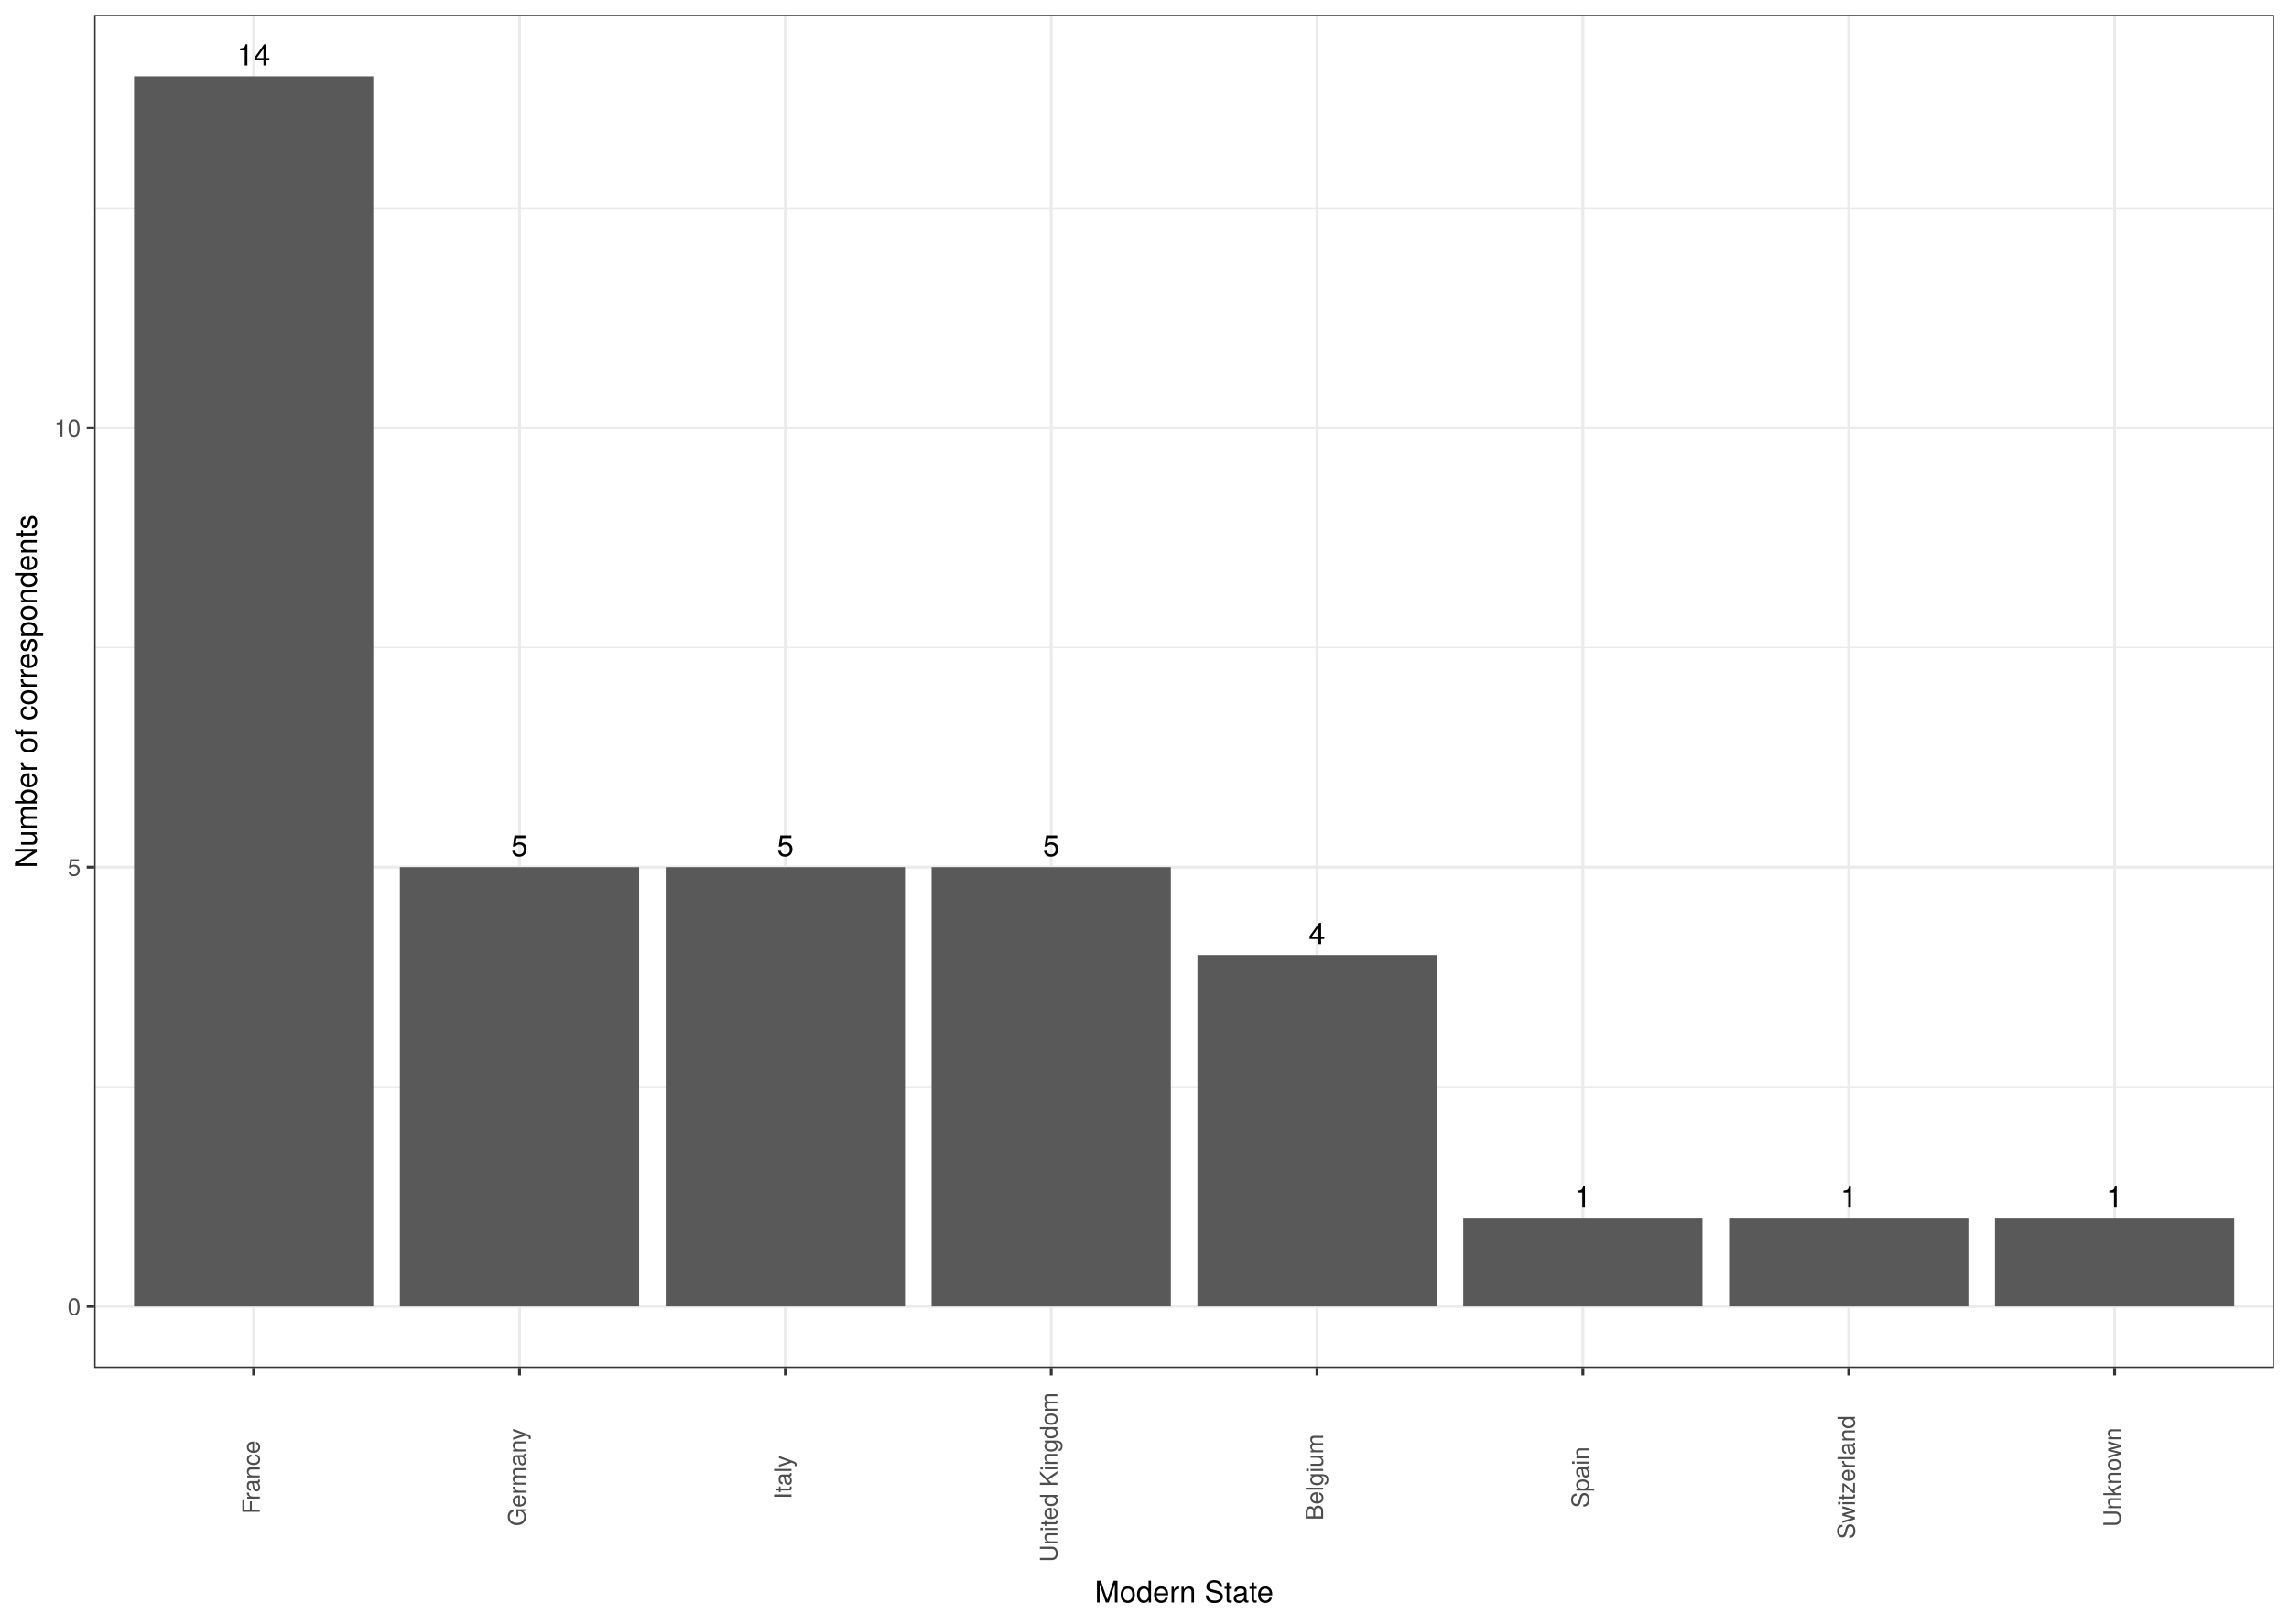
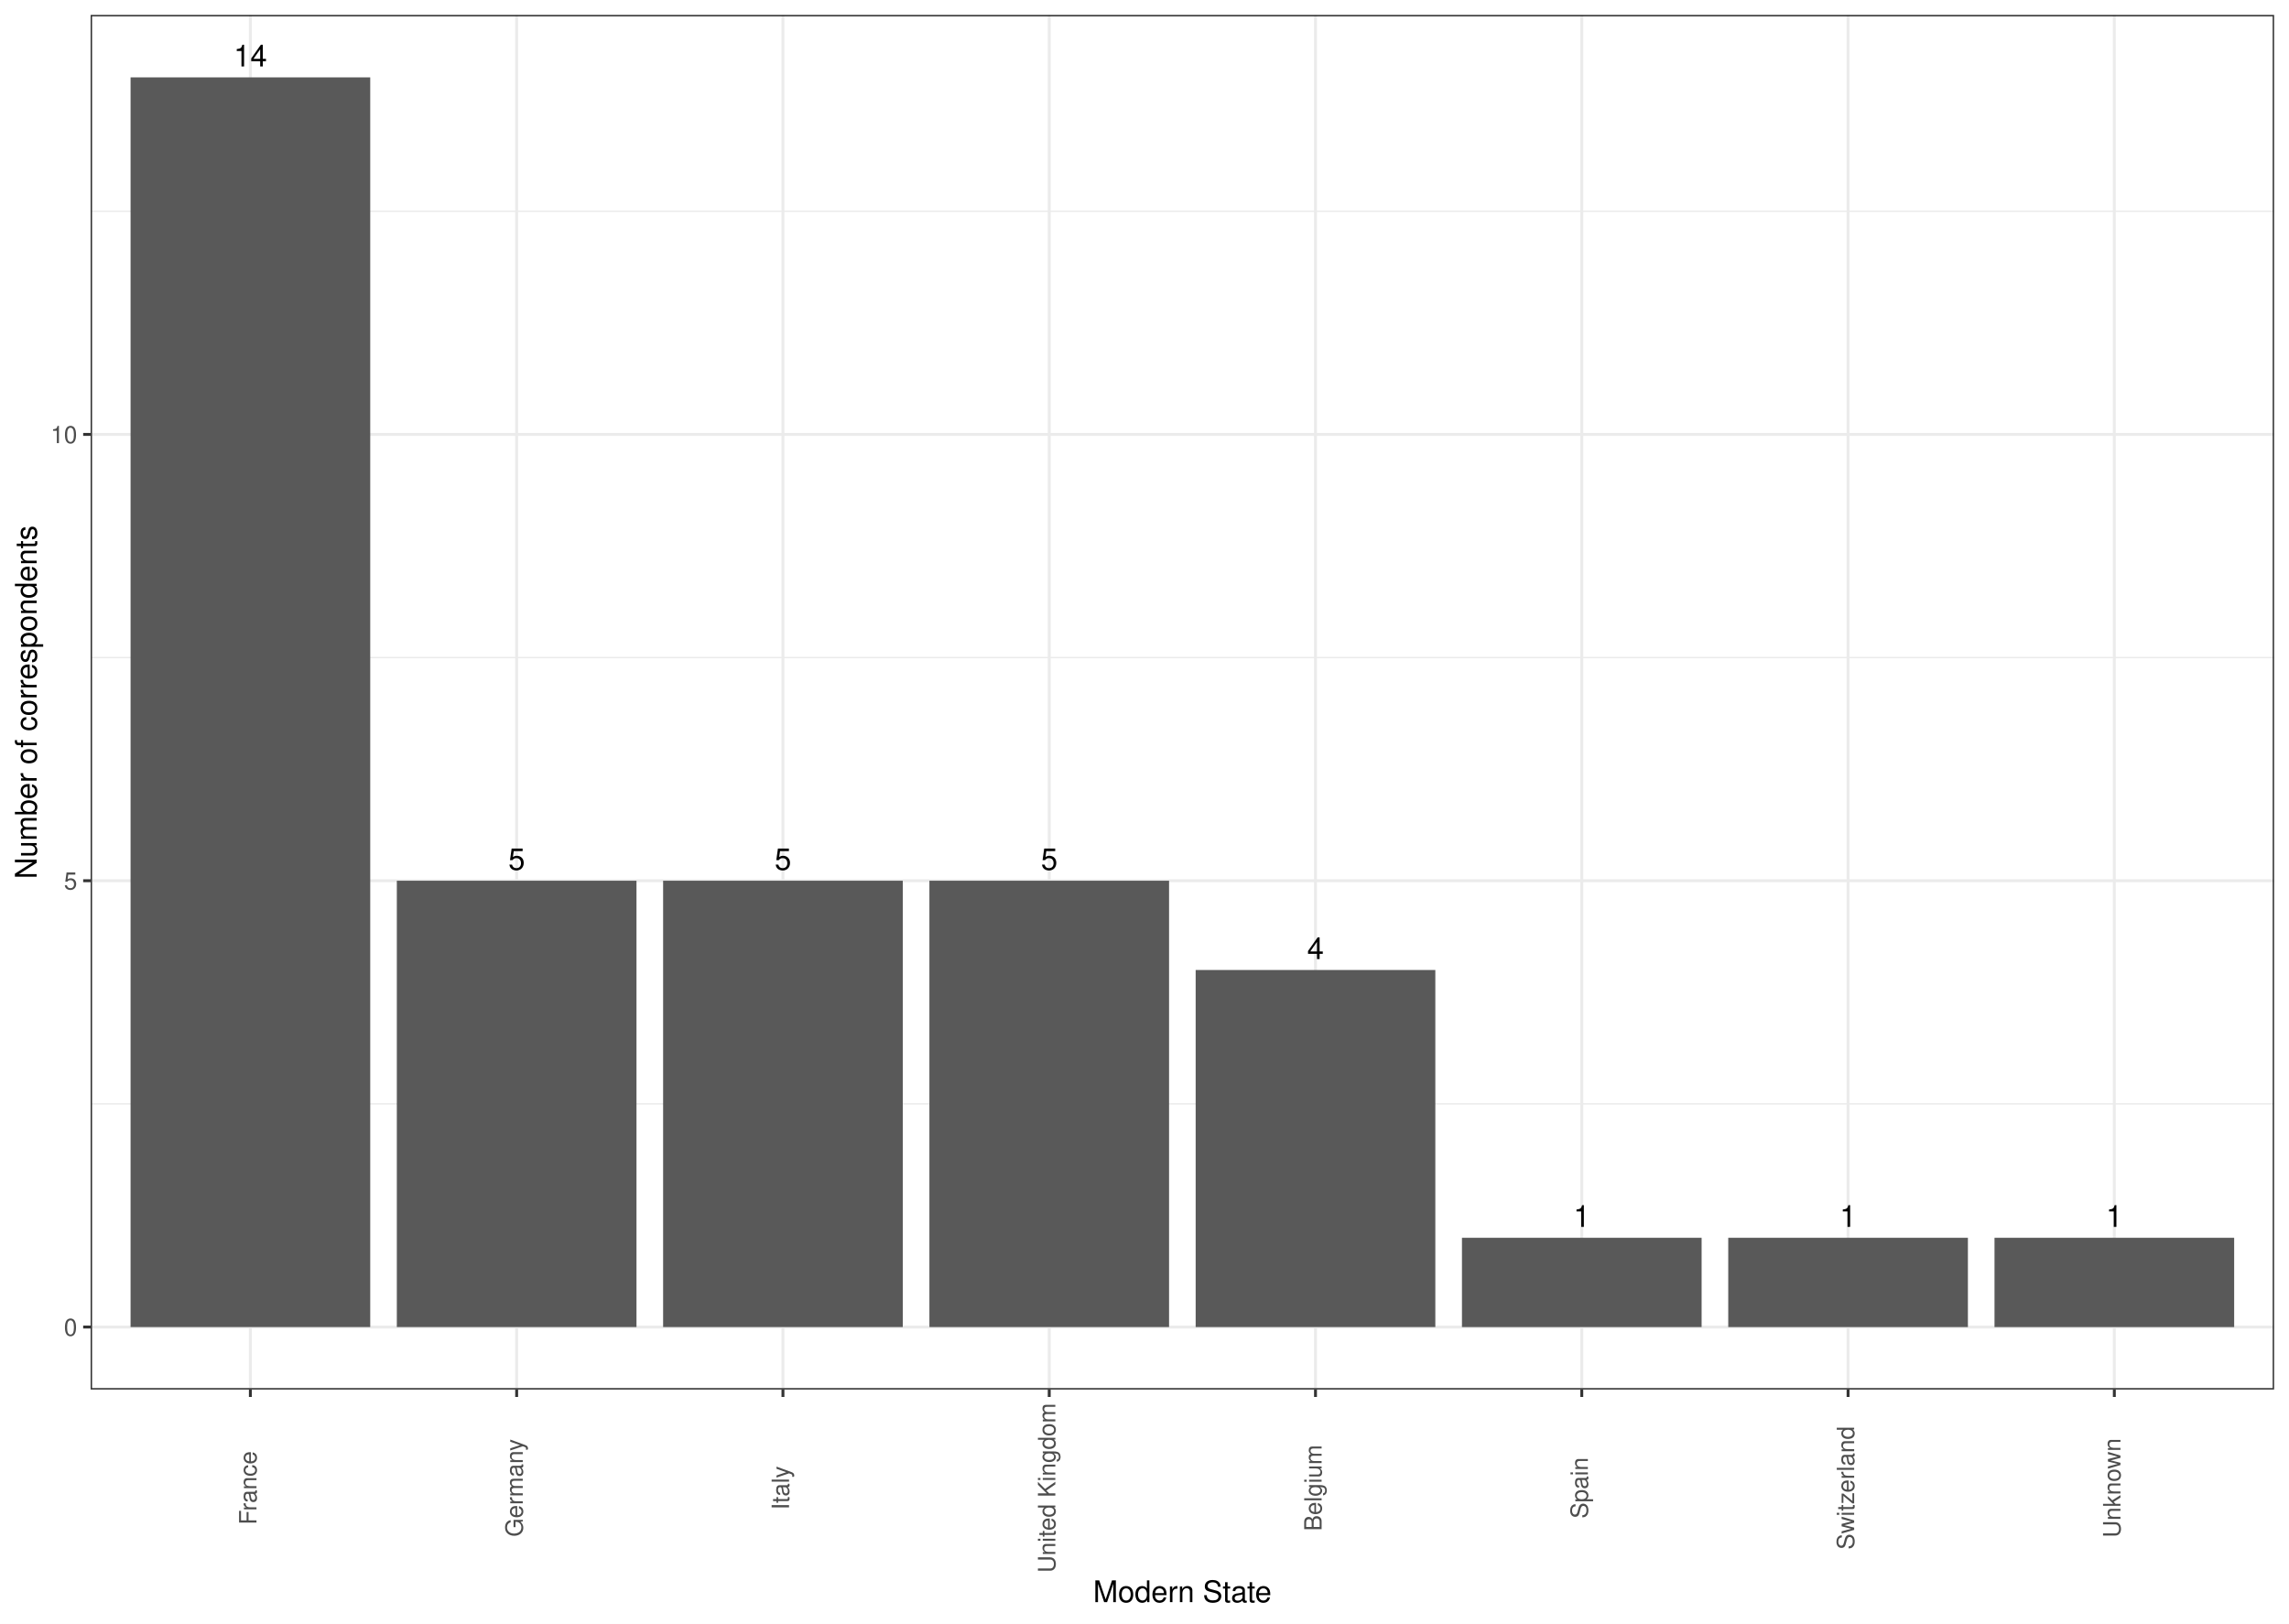
<svg xmlns="http://www.w3.org/2000/svg" class="svglite" width="842.40pt" height="597.60pt" viewBox="0 0 842.40 597.60">
  <defs>
    <style type="text/css">
    .svglite line, .svglite polyline, .svglite polygon, .svglite path, .svglite rect, .svglite circle {
      fill: none;
      stroke: #000000;
      stroke-linecap: round;
      stroke-linejoin: round;
      stroke-miterlimit: 10.00;
    }
    .svglite text {
      white-space: pre;
    }
  </style>
  </defs>
  <rect width="100%" height="100%" style="stroke: none; fill: #FFFFFF;" />
  <defs>
    <clipPath id="cpMC4wMHw4NDIuNDB8MC4wMHw1OTcuNjA=">
      <rect x="0.00" y="0.00" width="842.40" height="597.60" />
    </clipPath>
  </defs>
  <g clip-path="url(#cpMC4wMHw4NDIuNDB8MC4wMHw1OTcuNjA=)">
-     <rect x="0.00" y="0.00" width="842.40" height="597.60" style="stroke-width: 1.07; stroke: #FFFFFF; fill: #FFFFFF;" />
+     <rect x="0" y="-0" width="842.40" height="597.60" style="stroke-width: 1.07; stroke: #FFFFFF; fill: #FFFFFF;" />
  </g>
  <defs>
-     <clipPath id="cpMzQuNjV8ODM2LjkyfDUuNDh8NTAzLjUy">
-       <rect x="34.65" y="5.48" width="802.27" height="498.04" />
+     <clipPath id="cpMzMuMzV8ODM2LjkyfDUuNDh8NTExLjQ2">
+       <rect x="33.35" y="5.48" width="803.57" height="505.98" />
    </clipPath>
  </defs>
-   <g clip-path="url(#cpMzQuNjV8ODM2LjkyfDUuNDh8NTAzLjUy)">
-     <rect x="34.65" y="5.48" width="802.27" height="498.04" style="stroke-width: 1.07; stroke: none; fill: #FFFFFF;" />
-     <polyline points="34.65,400.03 836.92,400.03 " style="stroke-width: 0.53; stroke: #EBEBEB; stroke-linecap: butt;" />
-     <polyline points="34.65,238.33 836.92,238.33 " style="stroke-width: 0.53; stroke: #EBEBEB; stroke-linecap: butt;" />
-     <polyline points="34.65,76.63 836.92,76.63 " style="stroke-width: 0.53; stroke: #EBEBEB; stroke-linecap: butt;" />
-     <polyline points="34.65,480.88 836.92,480.88 " style="stroke-width: 1.07; stroke: #EBEBEB; stroke-linecap: butt;" />
-     <polyline points="34.65,319.18 836.92,319.18 " style="stroke-width: 1.07; stroke: #EBEBEB; stroke-linecap: butt;" />
-     <polyline points="34.65,157.48 836.92,157.48 " style="stroke-width: 1.07; stroke: #EBEBEB; stroke-linecap: butt;" />
-     <polyline points="93.35,503.52 93.35,5.48 " style="stroke-width: 1.07; stroke: #EBEBEB; stroke-linecap: butt;" />
-     <polyline points="191.19,503.52 191.19,5.48 " style="stroke-width: 1.07; stroke: #EBEBEB; stroke-linecap: butt;" />
-     <polyline points="289.03,503.52 289.03,5.48 " style="stroke-width: 1.07; stroke: #EBEBEB; stroke-linecap: butt;" />
-     <polyline points="386.87,503.52 386.87,5.48 " style="stroke-width: 1.07; stroke: #EBEBEB; stroke-linecap: butt;" />
-     <polyline points="484.70,503.52 484.70,5.48 " style="stroke-width: 1.07; stroke: #EBEBEB; stroke-linecap: butt;" />
-     <polyline points="582.54,503.52 582.54,5.48 " style="stroke-width: 1.07; stroke: #EBEBEB; stroke-linecap: butt;" />
-     <polyline points="680.38,503.52 680.38,5.48 " style="stroke-width: 1.07; stroke: #EBEBEB; stroke-linecap: butt;" />
-     <polyline points="778.22,503.52 778.22,5.48 " style="stroke-width: 1.07; stroke: #EBEBEB; stroke-linecap: butt;" />
-     <rect x="49.33" y="28.12" width="88.05" height="452.77" style="stroke-width: 1.07; stroke: none; stroke-linecap: butt; stroke-linejoin: miter; fill: #595959;" />
-     <rect x="147.16" y="319.18" width="88.05" height="161.70" style="stroke-width: 1.07; stroke: none; stroke-linecap: butt; stroke-linejoin: miter; fill: #595959;" />
-     <rect x="245.00" y="319.18" width="88.05" height="161.70" style="stroke-width: 1.07; stroke: none; stroke-linecap: butt; stroke-linejoin: miter; fill: #595959;" />
-     <rect x="342.84" y="319.18" width="88.05" height="161.70" style="stroke-width: 1.07; stroke: none; stroke-linecap: butt; stroke-linejoin: miter; fill: #595959;" />
-     <rect x="440.68" y="351.52" width="88.05" height="129.36" style="stroke-width: 1.07; stroke: none; stroke-linecap: butt; stroke-linejoin: miter; fill: #595959;" />
-     <rect x="538.51" y="448.54" width="88.05" height="32.34" style="stroke-width: 1.07; stroke: none; stroke-linecap: butt; stroke-linejoin: miter; fill: #595959;" />
-     <rect x="636.35" y="448.54" width="88.05" height="32.34" style="stroke-width: 1.07; stroke: none; stroke-linecap: butt; stroke-linejoin: miter; fill: #595959;" />
-     <rect x="734.19" y="448.54" width="88.05" height="32.34" style="stroke-width: 1.07; stroke: none; stroke-linecap: butt; stroke-linejoin: miter; fill: #595959;" />
-     <text x="93.35" y="24.10" text-anchor="middle" style="font-size: 11.04px; font-family: &quot;TeX Gyre Heros&quot;;" textLength="14.04px" lengthAdjust="spacingAndGlyphs">14</text>
-     <text x="191.19" y="315.16" text-anchor="middle" style="font-size: 11.04px; font-family: &quot;TeX Gyre Heros&quot;;" textLength="7.02px" lengthAdjust="spacingAndGlyphs">5</text>
-     <text x="289.03" y="315.16" text-anchor="middle" style="font-size: 11.04px; font-family: &quot;TeX Gyre Heros&quot;;" textLength="7.02px" lengthAdjust="spacingAndGlyphs">5</text>
-     <text x="386.87" y="315.16" text-anchor="middle" style="font-size: 11.04px; font-family: &quot;TeX Gyre Heros&quot;;" textLength="7.02px" lengthAdjust="spacingAndGlyphs">5</text>
-     <text x="484.70" y="347.50" text-anchor="middle" style="font-size: 11.04px; font-family: &quot;TeX Gyre Heros&quot;;" textLength="7.02px" lengthAdjust="spacingAndGlyphs">4</text>
-     <text x="582.54" y="444.52" text-anchor="middle" style="font-size: 11.04px; font-family: &quot;TeX Gyre Heros&quot;;" textLength="7.02px" lengthAdjust="spacingAndGlyphs">1</text>
-     <text x="680.38" y="444.52" text-anchor="middle" style="font-size: 11.04px; font-family: &quot;TeX Gyre Heros&quot;;" textLength="7.02px" lengthAdjust="spacingAndGlyphs">1</text>
-     <text x="778.22" y="444.52" text-anchor="middle" style="font-size: 11.04px; font-family: &quot;TeX Gyre Heros&quot;;" textLength="7.02px" lengthAdjust="spacingAndGlyphs">1</text>
-     <rect x="34.65" y="5.48" width="802.27" height="498.04" style="stroke-width: 1.07; stroke: #333333;" />
+   <g clip-path="url(#cpMzMuMzV8ODM2LjkyfDUuNDh8NTExLjQ2)">
+     <rect x="33.35" y="5.48" width="803.57" height="505.98" style="stroke-width: 1.07; stroke: none; fill: #FFFFFF;" />
+     <polyline points="33.35,406.32 836.92,406.32 " style="stroke-width: 0.53; stroke: #EBEBEB; stroke-linecap: butt;" />
+     <polyline points="33.35,242.04 836.92,242.04 " style="stroke-width: 0.53; stroke: #EBEBEB; stroke-linecap: butt;" />
+     <polyline points="33.35,77.76 836.92,77.76 " style="stroke-width: 0.53; stroke: #EBEBEB; stroke-linecap: butt;" />
+     <polyline points="33.35,488.46 836.92,488.46 " style="stroke-width: 1.07; stroke: #EBEBEB; stroke-linecap: butt;" />
+     <polyline points="33.35,324.18 836.92,324.18 " style="stroke-width: 1.07; stroke: #EBEBEB; stroke-linecap: butt;" />
+     <polyline points="33.35,159.90 836.92,159.90 " style="stroke-width: 1.07; stroke: #EBEBEB; stroke-linecap: butt;" />
+     <polyline points="92.14,511.46 92.14,5.48 " style="stroke-width: 1.07; stroke: #EBEBEB; stroke-linecap: butt;" />
+     <polyline points="190.14,511.46 190.14,5.48 " style="stroke-width: 1.07; stroke: #EBEBEB; stroke-linecap: butt;" />
+     <polyline points="288.14,511.46 288.14,5.48 " style="stroke-width: 1.07; stroke: #EBEBEB; stroke-linecap: butt;" />
+     <polyline points="386.14,511.46 386.14,5.48 " style="stroke-width: 1.07; stroke: #EBEBEB; stroke-linecap: butt;" />
+     <polyline points="484.13,511.46 484.13,5.48 " style="stroke-width: 1.07; stroke: #EBEBEB; stroke-linecap: butt;" />
+     <polyline points="582.13,511.46 582.13,5.48 " style="stroke-width: 1.07; stroke: #EBEBEB; stroke-linecap: butt;" />
+     <polyline points="680.13,511.46 680.13,5.48 " style="stroke-width: 1.07; stroke: #EBEBEB; stroke-linecap: butt;" />
+     <polyline points="778.12,511.46 778.12,5.48 " style="stroke-width: 1.07; stroke: #EBEBEB; stroke-linecap: butt;" />
+     <rect x="48.05" y="28.48" width="88.20" height="459.98" style="stroke-width: 1.07; stroke: none; stroke-linecap: butt; stroke-linejoin: miter; fill: #595959;" />
+     <rect x="146.04" y="324.18" width="88.20" height="164.28" style="stroke-width: 1.07; stroke: none; stroke-linecap: butt; stroke-linejoin: miter; fill: #595959;" />
+     <rect x="244.04" y="324.18" width="88.20" height="164.28" style="stroke-width: 1.07; stroke: none; stroke-linecap: butt; stroke-linejoin: miter; fill: #595959;" />
+     <rect x="342.04" y="324.18" width="88.20" height="164.28" style="stroke-width: 1.07; stroke: none; stroke-linecap: butt; stroke-linejoin: miter; fill: #595959;" />
+     <rect x="440.03" y="357.04" width="88.20" height="131.42" style="stroke-width: 1.07; stroke: none; stroke-linecap: butt; stroke-linejoin: miter; fill: #595959;" />
+     <rect x="538.03" y="455.61" width="88.20" height="32.86" style="stroke-width: 1.07; stroke: none; stroke-linecap: butt; stroke-linejoin: miter; fill: #595959;" />
+     <rect x="636.03" y="455.61" width="88.20" height="32.86" style="stroke-width: 1.07; stroke: none; stroke-linecap: butt; stroke-linejoin: miter; fill: #595959;" />
+     <rect x="734.02" y="455.61" width="88.20" height="32.86" style="stroke-width: 1.07; stroke: none; stroke-linecap: butt; stroke-linejoin: miter; fill: #595959;" />
+     <text x="92.14" y="24.46" text-anchor="middle" style="font-size: 11.04px; font-weight: 0; font-family: &quot;Nimbus Sans&quot;;" textLength="12.27px" lengthAdjust="spacingAndGlyphs">14</text>
+     <text x="190.14" y="320.16" text-anchor="middle" style="font-size: 11.04px; font-weight: 0; font-family: &quot;Nimbus Sans&quot;;" textLength="6.13px" lengthAdjust="spacingAndGlyphs">5</text>
+     <text x="288.14" y="320.16" text-anchor="middle" style="font-size: 11.04px; font-weight: 0; font-family: &quot;Nimbus Sans&quot;;" textLength="6.13px" lengthAdjust="spacingAndGlyphs">5</text>
+     <text x="386.14" y="320.16" text-anchor="middle" style="font-size: 11.04px; font-weight: 0; font-family: &quot;Nimbus Sans&quot;;" textLength="6.13px" lengthAdjust="spacingAndGlyphs">5</text>
+     <text x="484.13" y="353.02" text-anchor="middle" style="font-size: 11.04px; font-weight: 0; font-family: &quot;Nimbus Sans&quot;;" textLength="6.13px" lengthAdjust="spacingAndGlyphs">4</text>
+     <text x="582.13" y="451.59" text-anchor="middle" style="font-size: 11.04px; font-weight: 0; font-family: &quot;Nimbus Sans&quot;;" textLength="6.13px" lengthAdjust="spacingAndGlyphs">1</text>
+     <text x="680.13" y="451.59" text-anchor="middle" style="font-size: 11.04px; font-weight: 0; font-family: &quot;Nimbus Sans&quot;;" textLength="6.13px" lengthAdjust="spacingAndGlyphs">1</text>
+     <text x="778.12" y="451.59" text-anchor="middle" style="font-size: 11.04px; font-weight: 0; font-family: &quot;Nimbus Sans&quot;;" textLength="6.13px" lengthAdjust="spacingAndGlyphs">1</text>
+     <rect x="33.35" y="5.48" width="803.57" height="505.98" style="stroke-width: 1.07; stroke: #333333;" />
  </g>
  <g clip-path="url(#cpMC4wMHw4NDIuNDB8MC4wMHw1OTcuNjA=)">
-     <text x="29.72" y="484.09" text-anchor="end" style="font-size: 8.80px;fill: #4D4D4D; font-family: &quot;TeX Gyre Heros&quot;;" textLength="5.59px" lengthAdjust="spacingAndGlyphs">0</text>
-     <text x="29.72" y="322.39" text-anchor="end" style="font-size: 8.80px;fill: #4D4D4D; font-family: &quot;TeX Gyre Heros&quot;;" textLength="5.59px" lengthAdjust="spacingAndGlyphs">5</text>
-     <text x="29.72" y="160.69" text-anchor="end" style="font-size: 8.80px;fill: #4D4D4D; font-family: &quot;TeX Gyre Heros&quot;;" textLength="11.19px" lengthAdjust="spacingAndGlyphs">10</text>
-     <polyline points="31.91,480.88 34.65,480.88 " style="stroke-width: 1.07; stroke: #333333; stroke-linecap: butt;" />
-     <polyline points="31.91,319.18 34.65,319.18 " style="stroke-width: 1.07; stroke: #333333; stroke-linecap: butt;" />
-     <polyline points="31.91,157.48 34.65,157.48 " style="stroke-width: 1.07; stroke: #333333; stroke-linecap: butt;" />
-     <polyline points="93.35,506.26 93.35,503.52 " style="stroke-width: 1.07; stroke: #333333; stroke-linecap: butt;" />
-     <polyline points="191.19,506.26 191.19,503.52 " style="stroke-width: 1.07; stroke: #333333; stroke-linecap: butt;" />
-     <polyline points="289.03,506.26 289.03,503.52 " style="stroke-width: 1.07; stroke: #333333; stroke-linecap: butt;" />
-     <polyline points="386.87,506.26 386.87,503.52 " style="stroke-width: 1.07; stroke: #333333; stroke-linecap: butt;" />
-     <polyline points="484.70,506.26 484.70,503.52 " style="stroke-width: 1.07; stroke: #333333; stroke-linecap: butt;" />
-     <polyline points="582.54,506.26 582.54,503.52 " style="stroke-width: 1.07; stroke: #333333; stroke-linecap: butt;" />
-     <polyline points="680.38,506.26 680.38,503.52 " style="stroke-width: 1.07; stroke: #333333; stroke-linecap: butt;" />
-     <polyline points="778.22,506.26 778.22,503.52 " style="stroke-width: 1.07; stroke: #333333; stroke-linecap: butt;" />
-     <text transform="translate(95.60,543.76) rotate(-90)" text-anchor="middle" style="font-size: 8.80px;fill: #4D4D4D; font-family: &quot;TeX Gyre Heros&quot;;" textLength="29.25px" lengthAdjust="spacingAndGlyphs">France</text>
-     <text transform="translate(193.44,543.76) rotate(-90)" text-anchor="middle" style="font-size: 8.80px;fill: #4D4D4D; font-family: &quot;TeX Gyre Heros&quot;;" textLength="40.44px" lengthAdjust="spacingAndGlyphs">Germany</text>
-     <text transform="translate(291.27,543.76) rotate(-90)" text-anchor="middle" style="font-size: 8.80px;fill: #4D4D4D; font-family: &quot;TeX Gyre Heros&quot;;" textLength="19.09px" lengthAdjust="spacingAndGlyphs">Italy</text>
-     <text transform="translate(389.11,543.76) rotate(-90)" text-anchor="middle" style="font-size: 8.80px;fill: #4D4D4D; font-family: &quot;TeX Gyre Heros&quot;;" textLength="70.62px" lengthAdjust="spacingAndGlyphs">United Kingdom</text>
-     <text transform="translate(486.95,543.76) rotate(-90)" text-anchor="middle" style="font-size: 8.80px;fill: #4D4D4D; font-family: &quot;TeX Gyre Heros&quot;;" textLength="36.07px" lengthAdjust="spacingAndGlyphs">Belgium</text>
-     <text transform="translate(584.79,543.76) rotate(-90)" text-anchor="middle" style="font-size: 8.80px;fill: #4D4D4D; font-family: &quot;TeX Gyre Heros&quot;;" textLength="24.59px" lengthAdjust="spacingAndGlyphs">Spain</text>
-     <text transform="translate(682.63,543.76) rotate(-90)" text-anchor="middle" style="font-size: 8.80px;fill: #4D4D4D; font-family: &quot;TeX Gyre Heros&quot;;" textLength="51.32px" lengthAdjust="spacingAndGlyphs">Switzerland</text>
-     <text transform="translate(780.46,543.76) rotate(-90)" text-anchor="middle" style="font-size: 8.80px;fill: #4D4D4D; font-family: &quot;TeX Gyre Heros&quot;;" textLength="40.83px" lengthAdjust="spacingAndGlyphs">Unknown</text>
-     <text x="435.79" y="589.83" text-anchor="middle" style="font-size: 11.00px; font-family: &quot;TeX Gyre Heros&quot;;" textLength="73.89px" lengthAdjust="spacingAndGlyphs">Modern State</text>
-     <text transform="translate(13.50,254.50) rotate(-90)" text-anchor="middle" style="font-size: 11.00px; font-family: &quot;TeX Gyre Heros&quot;;" textLength="147.12px" lengthAdjust="spacingAndGlyphs">Number of correspondents</text>
+     <text x="28.42" y="491.67" text-anchor="end" style="font-size: 8.80px; font-weight: 0;fill: #4D4D4D; font-family: &quot;Nimbus Sans&quot;;" textLength="4.89px" lengthAdjust="spacingAndGlyphs">0</text>
+     <text x="28.42" y="327.39" text-anchor="end" style="font-size: 8.80px; font-weight: 0;fill: #4D4D4D; font-family: &quot;Nimbus Sans&quot;;" textLength="4.89px" lengthAdjust="spacingAndGlyphs">5</text>
+     <text x="28.42" y="163.11" text-anchor="end" style="font-size: 8.80px; font-weight: 0;fill: #4D4D4D; font-family: &quot;Nimbus Sans&quot;;" textLength="9.78px" lengthAdjust="spacingAndGlyphs">10</text>
+     <polyline points="30.61,488.46 33.35,488.46 " style="stroke-width: 1.07; stroke: #333333; stroke-linecap: butt;" />
+     <polyline points="30.61,324.18 33.35,324.18 " style="stroke-width: 1.07; stroke: #333333; stroke-linecap: butt;" />
+     <polyline points="30.61,159.90 33.35,159.90 " style="stroke-width: 1.07; stroke: #333333; stroke-linecap: butt;" />
+     <polyline points="92.14,514.20 92.14,511.46 " style="stroke-width: 1.07; stroke: #333333; stroke-linecap: butt;" />
+     <polyline points="190.14,514.20 190.14,511.46 " style="stroke-width: 1.07; stroke: #333333; stroke-linecap: butt;" />
+     <polyline points="288.14,514.20 288.14,511.46 " style="stroke-width: 1.07; stroke: #333333; stroke-linecap: butt;" />
+     <polyline points="386.14,514.20 386.14,511.46 " style="stroke-width: 1.07; stroke: #333333; stroke-linecap: butt;" />
+     <polyline points="484.13,514.20 484.13,511.46 " style="stroke-width: 1.07; stroke: #333333; stroke-linecap: butt;" />
+     <polyline points="582.13,514.20 582.13,511.46 " style="stroke-width: 1.07; stroke: #333333; stroke-linecap: butt;" />
+     <polyline points="680.13,514.20 680.13,511.46 " style="stroke-width: 1.07; stroke: #333333; stroke-linecap: butt;" />
+     <polyline points="778.12,514.20 778.12,511.46 " style="stroke-width: 1.07; stroke: #333333; stroke-linecap: butt;" />
+     <text transform="translate(94.39,547.68) rotate(-90)" text-anchor="middle" style="font-size: 8.80px; font-weight: 0;fill: #4D4D4D; font-family: &quot;Nimbus Sans&quot;;" textLength="27.37px" lengthAdjust="spacingAndGlyphs">France</text>
+     <text transform="translate(192.39,547.68) rotate(-90)" text-anchor="middle" style="font-size: 8.80px; font-weight: 0;fill: #4D4D4D; font-family: &quot;Nimbus Sans&quot;;" textLength="36.17px" lengthAdjust="spacingAndGlyphs">Germany</text>
+     <text transform="translate(290.38,547.68) rotate(-90)" text-anchor="middle" style="font-size: 8.80px; font-weight: 0;fill: #4D4D4D; font-family: &quot;Nimbus Sans&quot;;" textLength="16.14px" lengthAdjust="spacingAndGlyphs">Italy</text>
+     <text transform="translate(388.38,547.68) rotate(-90)" text-anchor="middle" style="font-size: 8.80px; font-weight: 0;fill: #4D4D4D; font-family: &quot;Nimbus Sans&quot;;" textLength="62.57px" lengthAdjust="spacingAndGlyphs">United Kingdom</text>
+     <text transform="translate(486.38,547.68) rotate(-90)" text-anchor="middle" style="font-size: 8.80px; font-weight: 0;fill: #4D4D4D; font-family: &quot;Nimbus Sans&quot;;" textLength="31.77px" lengthAdjust="spacingAndGlyphs">Belgium</text>
+     <text transform="translate(584.37,547.68) rotate(-90)" text-anchor="middle" style="font-size: 8.80px; font-weight: 0;fill: #4D4D4D; font-family: &quot;Nimbus Sans&quot;;" textLength="22.49px" lengthAdjust="spacingAndGlyphs">Spain</text>
+     <text transform="translate(682.37,547.68) rotate(-90)" text-anchor="middle" style="font-size: 8.80px; font-weight: 0;fill: #4D4D4D; font-family: &quot;Nimbus Sans&quot;;" textLength="45.45px" lengthAdjust="spacingAndGlyphs">Switzerland</text>
+     <text transform="translate(780.37,547.68) rotate(-90)" text-anchor="middle" style="font-size: 8.80px; font-weight: 0;fill: #4D4D4D; font-family: &quot;Nimbus Sans&quot;;" textLength="36.66px" lengthAdjust="spacingAndGlyphs">Unknown</text>
+     <text x="435.13" y="589.72" text-anchor="middle" style="font-size: 11.00px; font-weight: 0; font-family: &quot;Nimbus Sans&quot;;" textLength="66.02px" lengthAdjust="spacingAndGlyphs">Modern State</text>
+     <text transform="translate(13.50,258.47) rotate(-90)" text-anchor="middle" style="font-size: 11.00px; font-weight: 0; font-family: &quot;Nimbus Sans&quot;;" textLength="130.20px" lengthAdjust="spacingAndGlyphs">Number of correspondents</text>
  </g>
</svg>
